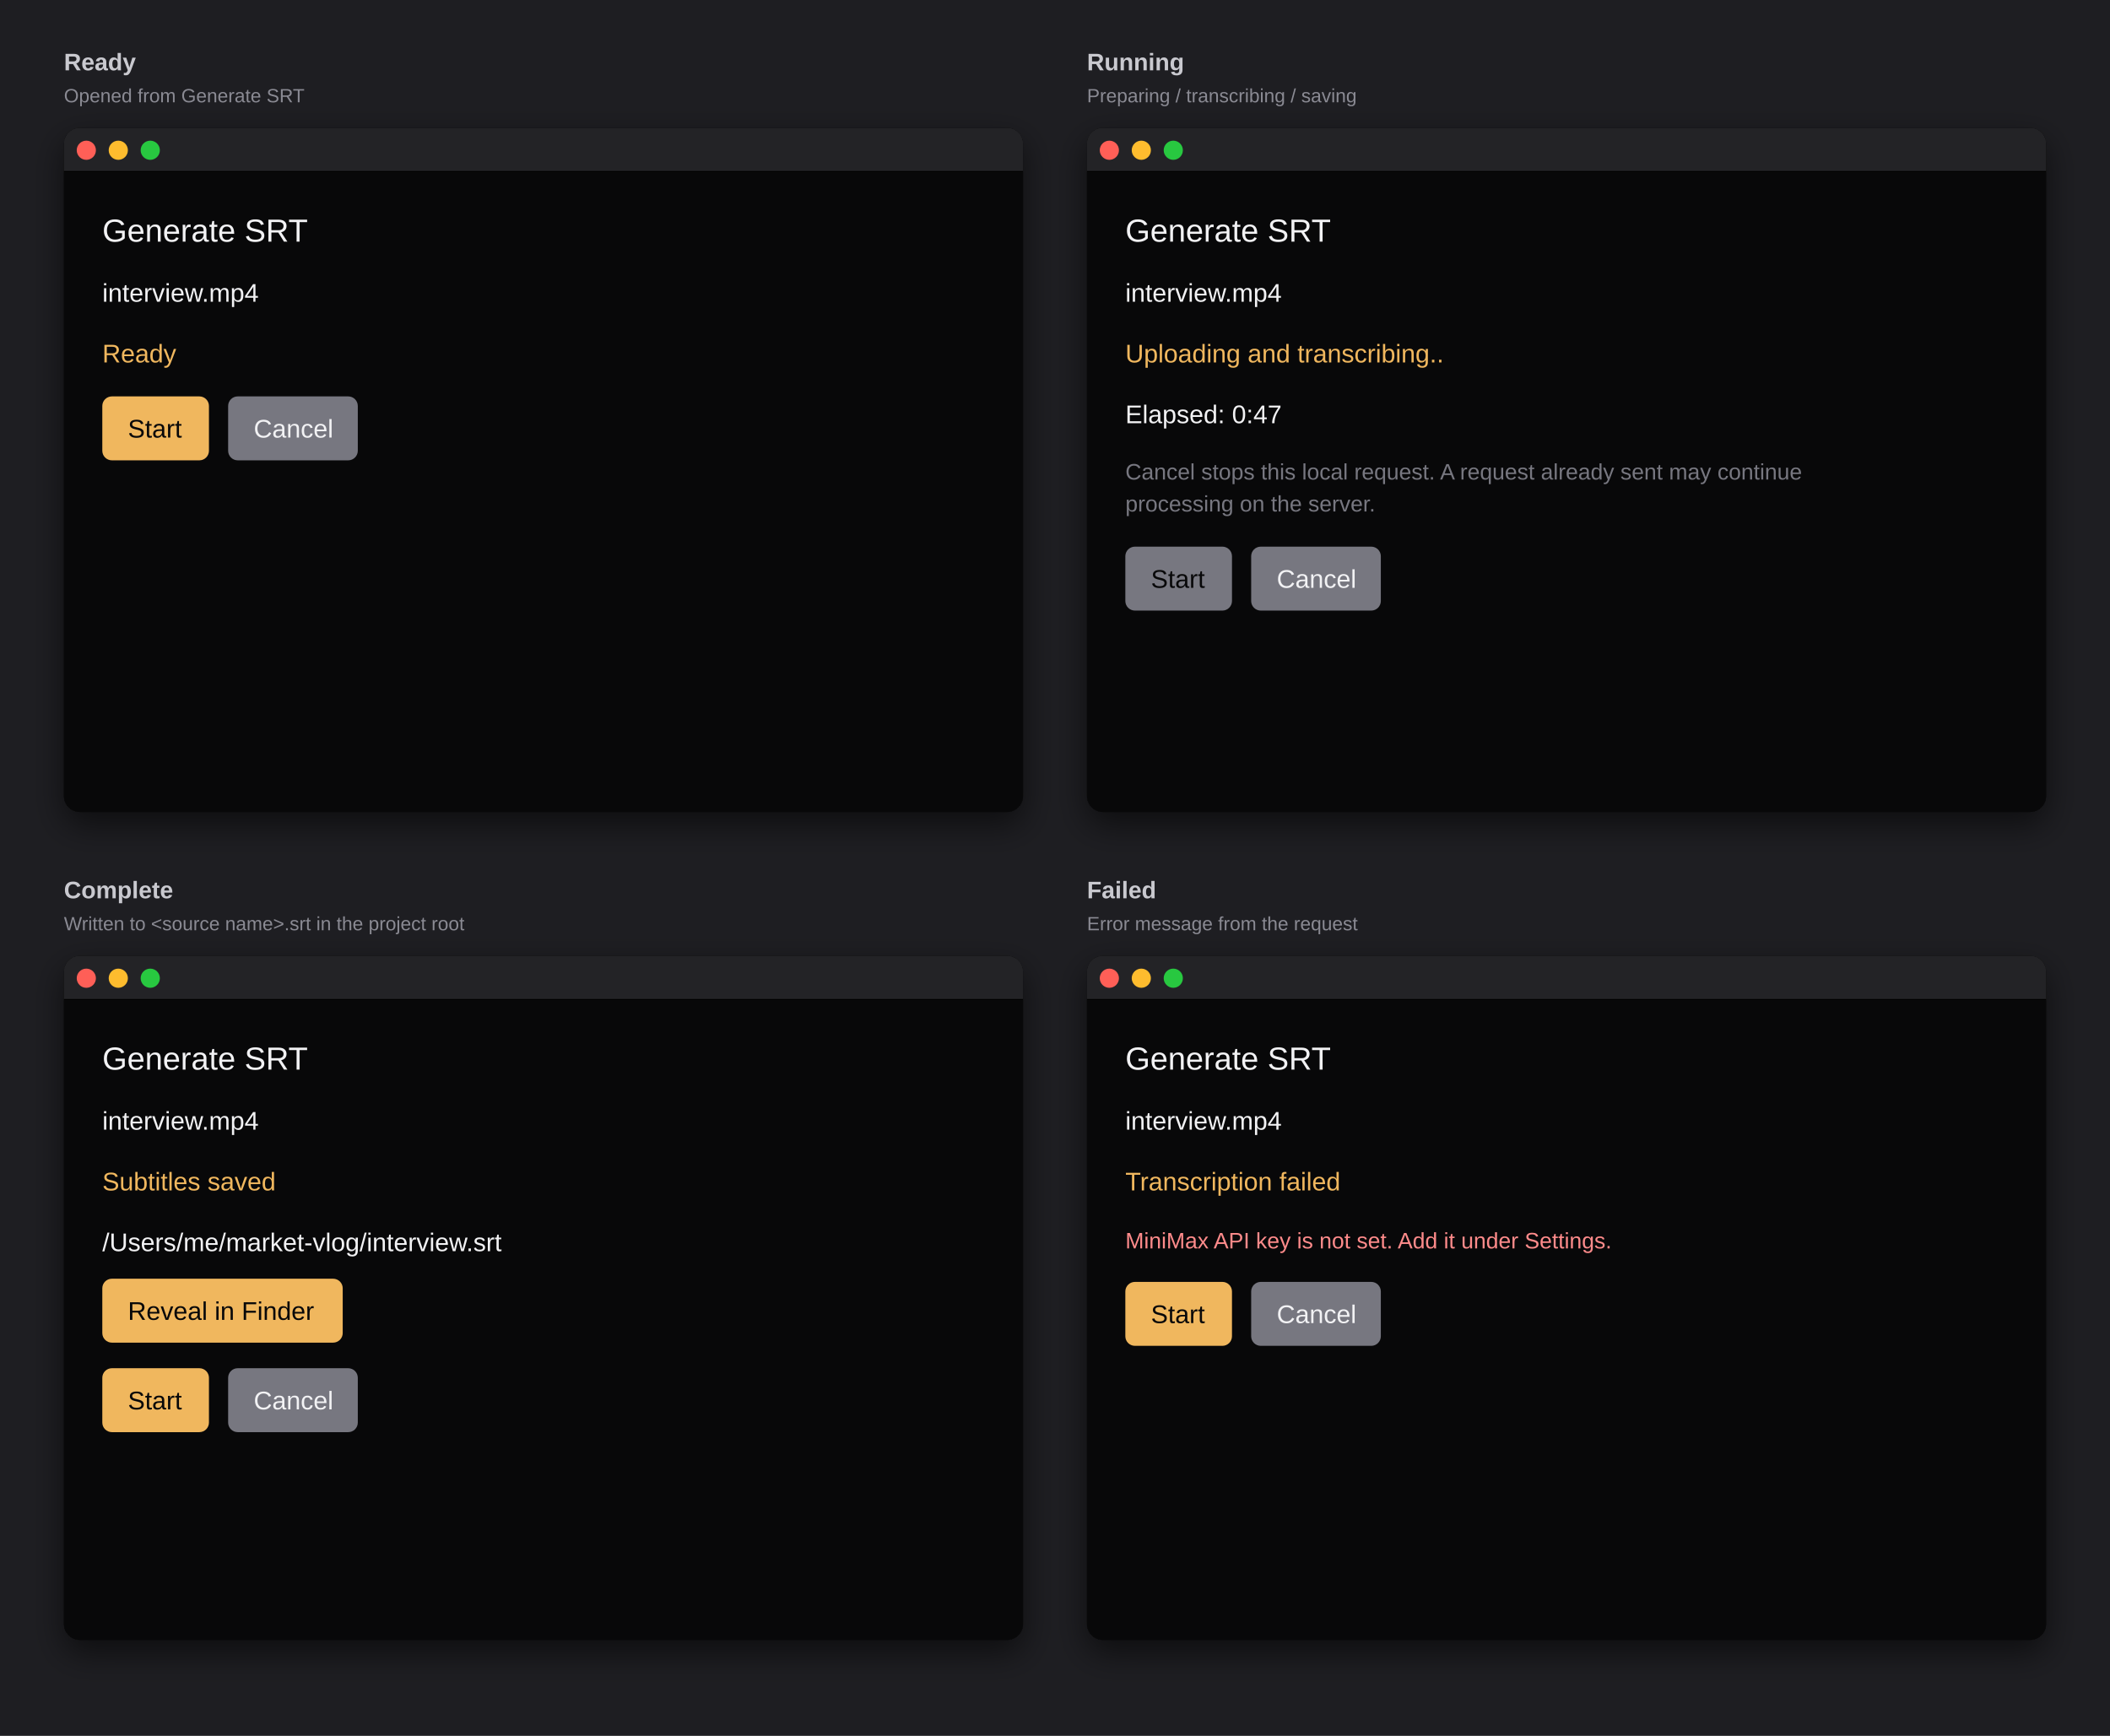
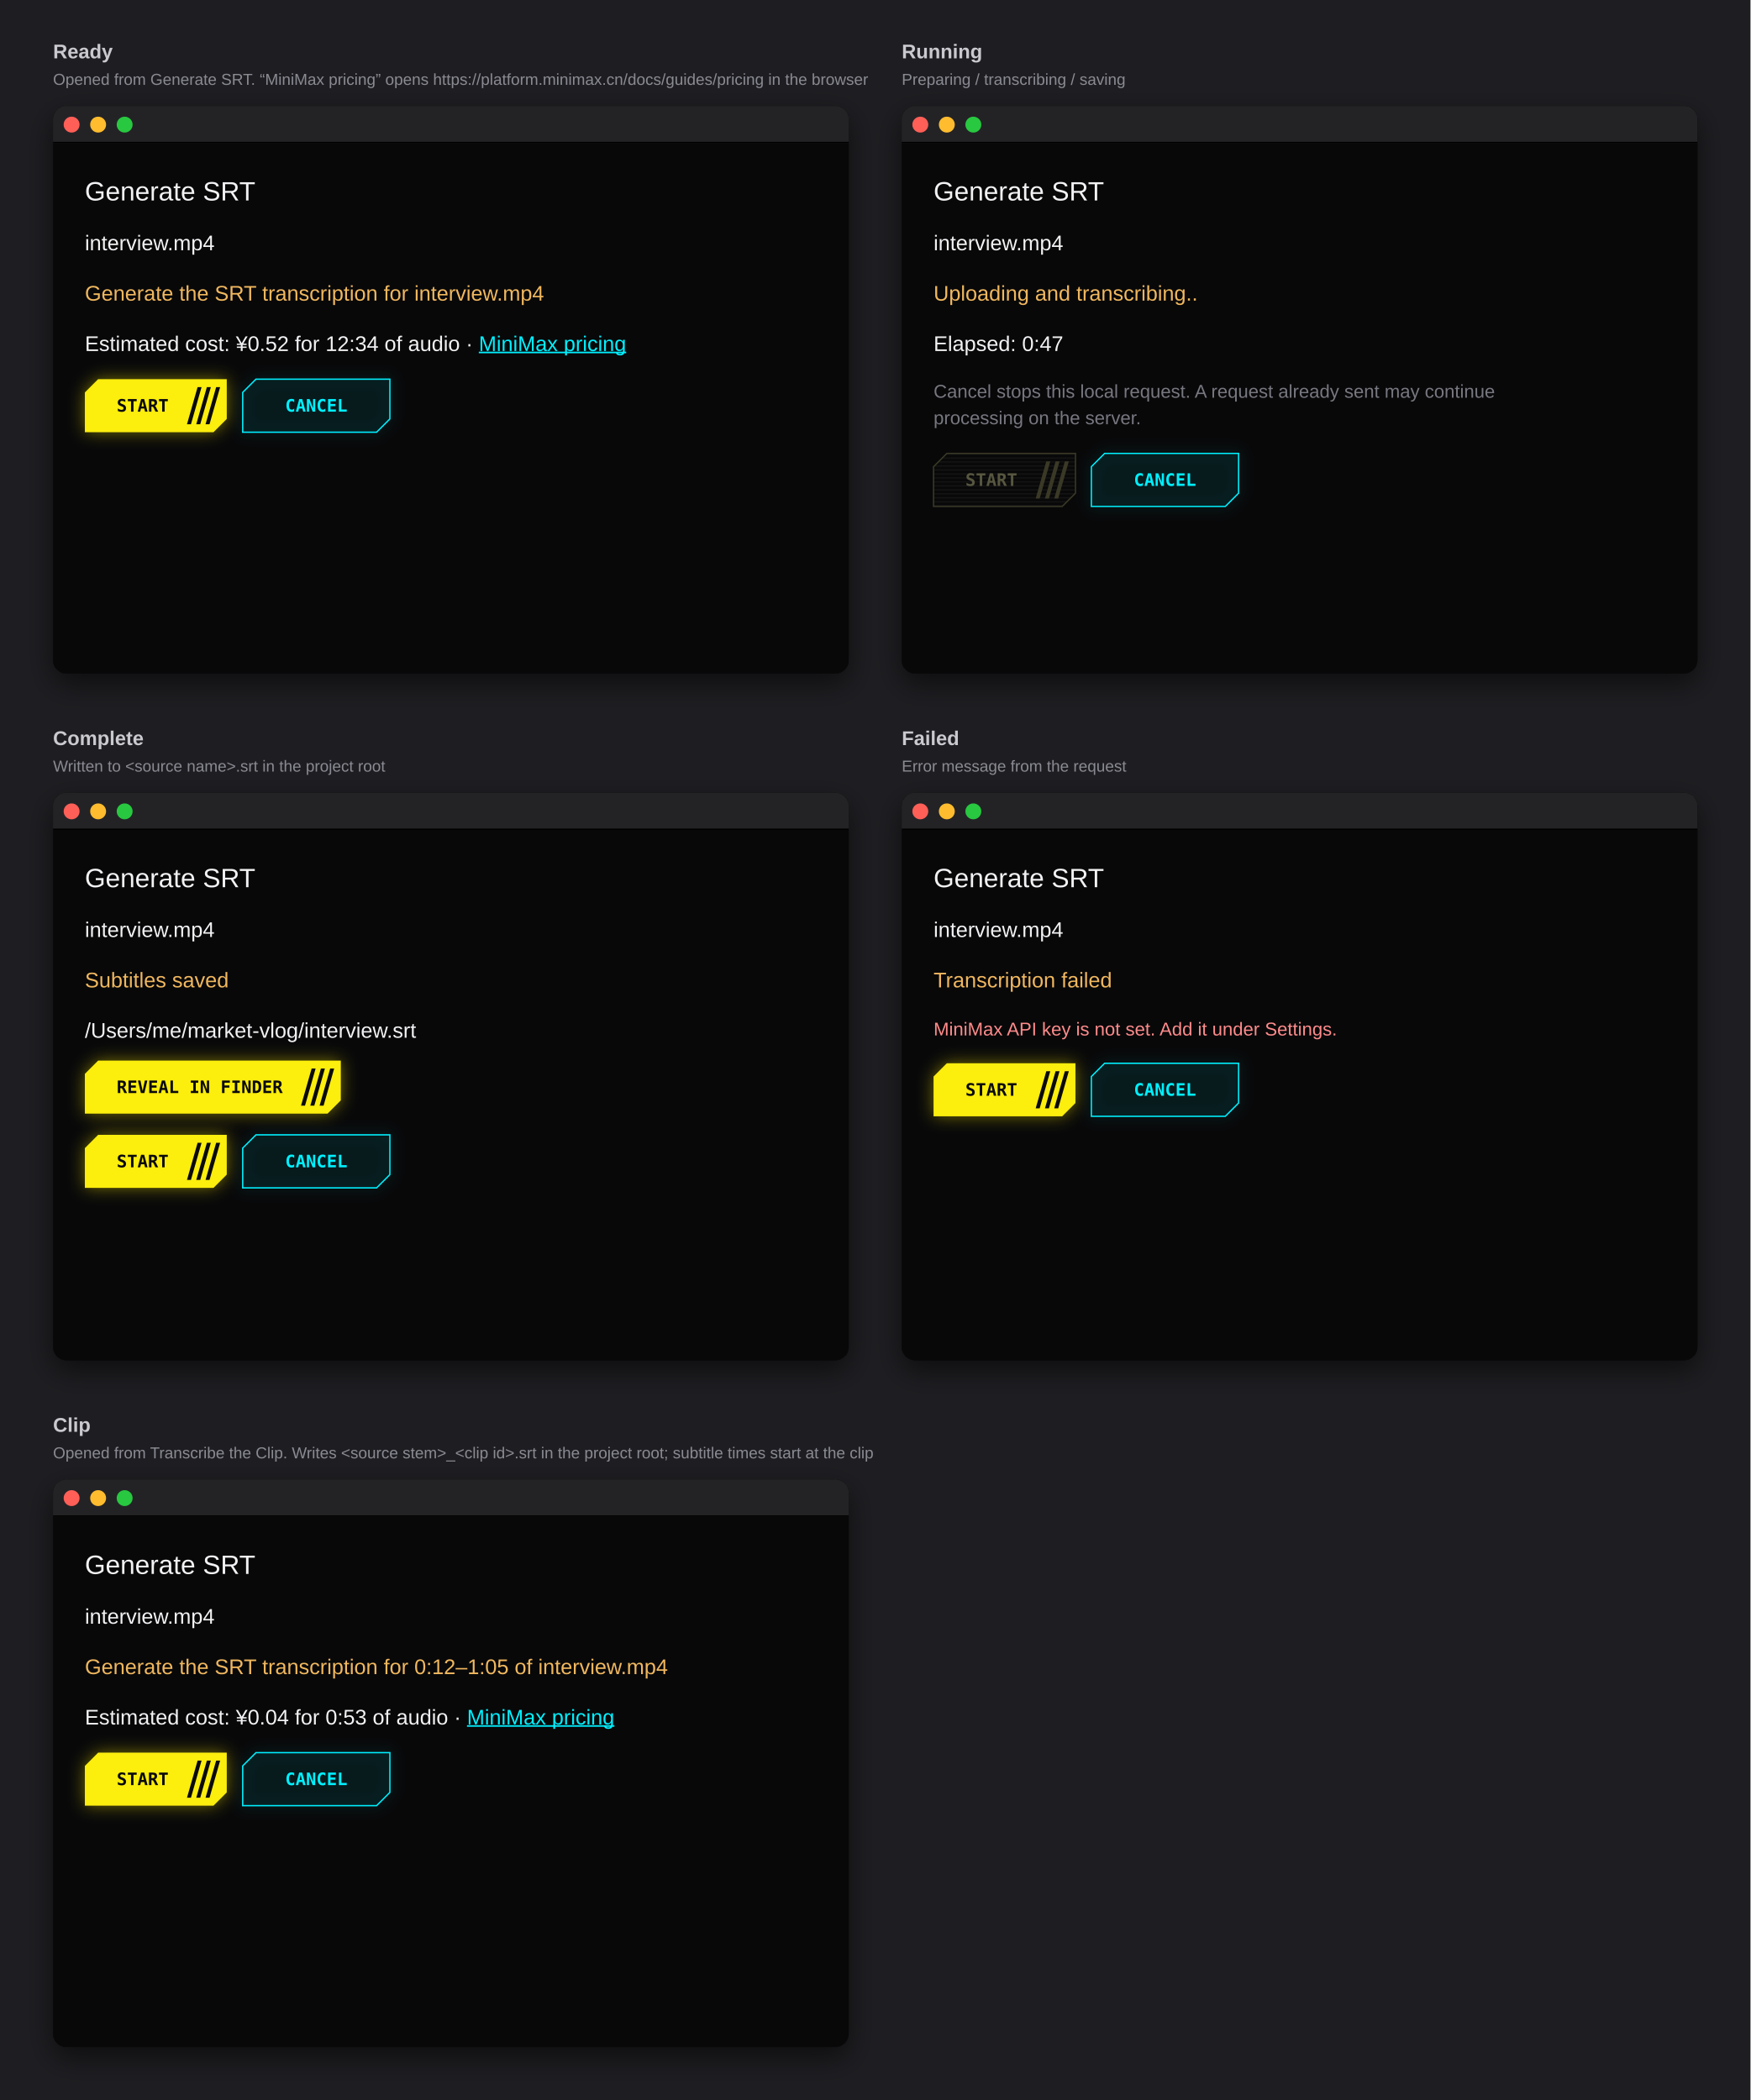
- <svg xmlns="http://www.w3.org/2000/svg" width="1320" height="1086" viewBox="0 0 1320 1086">
+ <svg xmlns="http://www.w3.org/2000/svg" width="1320" height="1584" viewBox="0 0 1320 1584">
  <style>.s{font-family:-apple-system,BlinkMacSystemFont,"SF Pro Text","Helvetica Neue",Arial,sans-serif}.m{font-family:"SF Mono",Menlo,Monaco,Consolas,monospace}</style>
  <defs>
    <filter id="shadow" x="-20%" y="-20%" width="140%" height="160%">
      <feDropShadow dx="0" dy="8" stdDeviation="10" flood-color="#000" flood-opacity="0.55" />
    </filter>
    <linearGradient id="sky" x1="0" y1="0" x2="0" y2="1">
      <stop offset="0" stop-color="#1b2745" />
      <stop offset="0.55" stop-color="#7a4a62" />
      <stop offset="1" stop-color="#e2905c" />
    </linearGradient>
    <radialGradient id="sun">
      <stop offset="0" stop-color="#ffe2a8" />
      <stop offset="0.45" stop-color="#ffc77a" stop-opacity="0.9" />
      <stop offset="1" stop-color="#ffb066" stop-opacity="0" />
    </radialGradient>
    <linearGradient id="street" x1="0" y1="0" x2="1" y2="1">
      <stop offset="0" stop-color="#3a4256" />
      <stop offset="0.6" stop-color="#8a5a4c" />
      <stop offset="1" stop-color="#d48a56" />
    </linearGradient>
    <clipPath id="c1">
      <rect x="40" y="80" width="600" height="428" rx="10" />
    </clipPath>
    <clipPath id="c2">
      <rect x="680" y="80" width="600" height="428" rx="10" />
    </clipPath>
    <clipPath id="c3">
      <rect x="40" y="598" width="600" height="428" rx="10" />
    </clipPath>
+     <clipPath id="c5">
+       <rect x="40" y="1116" width="600" height="428" rx="10" />
+     </clipPath>
    <clipPath id="c4">
      <rect x="680" y="598" width="600" height="428" rx="10" />
    </clipPath>
+     <pattern id="dScanDim" width="4" height="3" patternUnits="userSpaceOnUse">
+       <rect width="4" height="1" fill="#ffffff" fill-opacity="0.05" />
+     </pattern>
+     <filter id="dGlowY" x="-30%" y="-80%" width="160%" height="260%">
+       <feDropShadow dx="0" dy="0" stdDeviation="6" flood-color="#fcee0a" flood-opacity="0.45" />
+     </filter>
+     <filter id="dGlowC" x="-30%" y="-80%" width="160%" height="260%">
+       <feDropShadow dx="0" dy="0" stdDeviation="5" flood-color="#00f0ff" flood-opacity="0.35" />
+     </filter>
  </defs>
-   <rect x="0" y="0" width="1320" height="1086" fill="#1e1e22" />
+   <rect x="0" y="0" width="1320" height="1584" fill="#1e1e22" />
  <text class="s" x="40" y="44" font-size="15" fill="#c9c9cf" font-weight="600">Ready</text>
-   <text class="s" x="40" y="64" font-size="12" fill="#8a8a93">Opened from Generate SRT</text>
+   <text class="s" x="40" y="64" font-size="12" fill="#8a8a93">Opened from Generate SRT. “MiniMax pricing” opens https://platform.minimax.cn/docs/guides/pricing in the browser</text>
  <rect x="40" y="80" width="600" height="428" rx="10" fill="#080809" filter="url(#shadow)" />
  <g clip-path="url(#c1)">
    <rect x="40" y="80" width="600" height="28" fill="#232326" />
    <rect x="40" y="107" width="600" height="1" fill="#000000" />
    <circle cx="54" cy="94" r="6" fill="#ff5f57" />
    <circle cx="74" cy="94" r="6" fill="#febc2e" />
    <circle cx="94" cy="94" r="6" fill="#28c840" />
    <rect x="40" y="108" width="600" height="400" fill="#080809" />
    <text class="s" x="64" y="151.2" font-size="20" fill="#f2f2f4">Generate SRT</text>
    <text class="s" x="64" y="188.76" font-size="16" fill="#f2f2f4">interview.mp4</text>
-     <text class="s" x="64" y="226.76" font-size="16" fill="#f0b75e">Ready</text>
-     <rect x="64" y="248" width="66.72" height="40" rx="6" fill="#f0b75e" />
-     <text class="s" x="80" y="273.76" font-size="16" fill="#080809">Start</text>
-     <rect x="142.72" y="248" width="81.12" height="40" rx="6" fill="#777780" />
-     <text class="s" x="158.72" y="273.76" font-size="16" fill="#f2f2f4">Cancel</text>
+     <text class="s" x="64" y="226.76" font-size="16" fill="#f0b75e">Generate the SRT transcription for interview.mp4</text>
+     <text class="s" x="64" y="264.76" font-size="16" fill="#f2f2f4">Estimated cost: ¥0.52 for 12:34 of audio · <tspan fill="#00f0ff" text-decoration="underline">MiniMax pricing</tspan>
+     </text>
+     <polygon points="74,286 171,286 171,316 161,326 64,326 64,296" fill="#fcee0a" filter="url(#dGlowY)" />
+     <path d="M141 320 L149 292 H152 L144 320Z M148 320 L156 292 H159 L151 320Z M155 320 L163 292 H166 L158 320Z" fill="#0a0a0b" />
+     <text class="m" x="88" y="310.5" font-size="13" font-weight="800" fill="#0a0a0b">START</text>
+     <polygon points="193,286 294,286 294,316 284,326 183,326 183,296" fill="#00f0ff" fill-opacity="0.06" stroke="#00f0ff" filter="url(#dGlowC)" />
+     <text class="m" x="238.5" y="310.5" font-size="13" font-weight="800" fill="#00f0ff" text-anchor="middle">CANCEL</text>
+   </g>
+   <text class="s" x="40" y="1080" font-size="15" fill="#c9c9cf" font-weight="600">Clip</text>
+   <text class="s" x="40" y="1100" font-size="12" fill="#8a8a93">Opened from Transcribe the Clip. Writes &lt;source stem&gt;_&lt;clip id&gt;.srt in the project root; subtitle times start at the clip</text>
+   <rect x="40" y="1116" width="600" height="428" rx="10" fill="#080809" filter="url(#shadow)" />
+   <g clip-path="url(#c5)">
+     <rect x="40" y="1116" width="600" height="28" fill="#232326" />
+     <rect x="40" y="1143" width="600" height="1" fill="#000000" />
+     <circle cx="54" cy="1130" r="6" fill="#ff5f57" />
+     <circle cx="74" cy="1130" r="6" fill="#febc2e" />
+     <circle cx="94" cy="1130" r="6" fill="#28c840" />
+     <rect x="40" y="1144" width="600" height="400" fill="#080809" />
+     <text class="s" x="64" y="1187.2" font-size="20" fill="#f2f2f4">Generate SRT</text>
+     <text class="s" x="64" y="1224.76" font-size="16" fill="#f2f2f4">interview.mp4</text>
+     <text class="s" x="64" y="1262.76" font-size="16" fill="#f0b75e">Generate the SRT transcription for 0:12–1:05 of interview.mp4</text>
+     <text class="s" x="64" y="1300.76" font-size="16" fill="#f2f2f4">Estimated cost: ¥0.04 for 0:53 of audio · <tspan fill="#00f0ff" text-decoration="underline">MiniMax pricing</tspan>
+     </text>
+     <polygon points="74,1322 171,1322 171,1352 161,1362 64,1362 64,1332" fill="#fcee0a" filter="url(#dGlowY)" />
+     <path d="M141 1356 L149 1328 H152 L144 1356Z M148 1356 L156 1328 H159 L151 1356Z M155 1356 L163 1328 H166 L158 1356Z" fill="#0a0a0b" />
+     <text class="m" x="88" y="1346.5" font-size="13" font-weight="800" fill="#0a0a0b">START</text>
+     <polygon points="193,1322 294,1322 294,1352 284,1362 183,1362 183,1332" fill="#00f0ff" fill-opacity="0.06" stroke="#00f0ff" filter="url(#dGlowC)" />
+     <text class="m" x="238.5" y="1346.5" font-size="13" font-weight="800" fill="#00f0ff" text-anchor="middle">CANCEL</text>
  </g>
  <text class="s" x="680" y="44" font-size="15" fill="#c9c9cf" font-weight="600">Running</text>
  <text class="s" x="680" y="64" font-size="12" fill="#8a8a93">Preparing / transcribing / saving</text>
  <rect x="680" y="80" width="600" height="428" rx="10" fill="#080809" filter="url(#shadow)" />
  <g clip-path="url(#c2)">
    <rect x="680" y="80" width="600" height="28" fill="#232326" />
    <rect x="680" y="107" width="600" height="1" fill="#000000" />
    <circle cx="694" cy="94" r="6" fill="#ff5f57" />
    <circle cx="714" cy="94" r="6" fill="#febc2e" />
    <circle cx="734" cy="94" r="6" fill="#28c840" />
    <rect x="680" y="108" width="600" height="400" fill="#080809" />
    <text class="s" x="704" y="151.2" font-size="20" fill="#f2f2f4">Generate SRT</text>
    <text class="s" x="704" y="188.76" font-size="16" fill="#f2f2f4">interview.mp4</text>
    <text class="s" x="704" y="226.76" font-size="16" fill="#f0b75e">Uploading and transcribing..</text>
    <text class="s" x="704" y="264.76" font-size="16" fill="#f2f2f4">Elapsed: 0:47</text>
    <text class="s" x="704" y="300" font-size="14" fill="#777780">Cancel stops this local request. A request already sent may continue</text>
    <text class="s" x="704" y="320" font-size="14" fill="#777780">processing on the server.</text>
-     <rect x="704" y="342" width="66.72" height="40" rx="6" fill="#777780" />
-     <text class="s" x="720" y="367.76" font-size="16" fill="#080809">Start</text>
-     <rect x="782.72" y="342" width="81.12" height="40" rx="6" fill="#777780" />
-     <text class="s" x="798.72" y="367.76" font-size="16" fill="#f2f2f4">Cancel</text>
+     <polygon points="714,342 811,342 811,372 801,382 704,382 704,352" fill="url(#dScanDim)" stroke="#3a3926" />
+     <path d="M781 376 L789 348 H792 L784 376Z M788 376 L796 348 H799 L791 376Z M795 376 L803 348 H806 L798 376Z" fill="#3a3926" />
+     <text class="m" x="728" y="366.5" font-size="13" font-weight="800" fill="#57563f">START</text>
+     <polygon points="833,342 934,342 934,372 924,382 823,382 823,352" fill="#00f0ff" fill-opacity="0.06" stroke="#00f0ff" filter="url(#dGlowC)" />
+     <text class="m" x="878.5" y="366.5" font-size="13" font-weight="800" fill="#00f0ff" text-anchor="middle">CANCEL</text>
  </g>
  <text class="s" x="40" y="562" font-size="15" fill="#c9c9cf" font-weight="600">Complete</text>
  <text class="s" x="40" y="582" font-size="12" fill="#8a8a93">Written to &lt;source name&gt;.srt in the project root</text>
  <rect x="40" y="598" width="600" height="428" rx="10" fill="#080809" filter="url(#shadow)" />
  <g clip-path="url(#c3)">
    <rect x="40" y="598" width="600" height="28" fill="#232326" />
    <rect x="40" y="625" width="600" height="1" fill="#000000" />
    <circle cx="54" cy="612" r="6" fill="#ff5f57" />
    <circle cx="74" cy="612" r="6" fill="#febc2e" />
    <circle cx="94" cy="612" r="6" fill="#28c840" />
    <rect x="40" y="626" width="600" height="400" fill="#080809" />
    <text class="s" x="64" y="669.2" font-size="20" fill="#f2f2f4">Generate SRT</text>
    <text class="s" x="64" y="706.76" font-size="16" fill="#f2f2f4">interview.mp4</text>
    <text class="s" x="64" y="744.76" font-size="16" fill="#f0b75e">Subtitles saved</text>
    <text class="s" x="64" y="782.76" font-size="16" fill="#f2f2f4">/Users/me/market-vlog/interview.srt</text>
-     <rect x="64" y="800" width="150.4" height="40" rx="6" fill="#f0b75e" />
-     <text class="s" x="80" y="825.76" font-size="16" fill="#080809">Reveal in Finder</text>
-     <rect x="64" y="856" width="66.72" height="40" rx="6" fill="#f0b75e" />
-     <text class="s" x="80" y="881.76" font-size="16" fill="#080809">Start</text>
-     <rect x="142.72" y="856" width="81.12" height="40" rx="6" fill="#777780" />
-     <text class="s" x="158.72" y="881.76" font-size="16" fill="#f2f2f4">Cancel</text>
+     <polygon points="74,800 257,800 257,830 247,840 64,840 64,810" fill="#fcee0a" filter="url(#dGlowY)" />
+     <path d="M227 834 L235 806 H238 L230 834Z M234 834 L242 806 H245 L237 834Z M241 834 L249 806 H252 L244 834Z" fill="#0a0a0b" />
+     <text class="m" x="88" y="824.5" font-size="13" font-weight="800" fill="#0a0a0b">REVEAL IN FINDER</text>
+     <polygon points="74,856 171,856 171,886 161,896 64,896 64,866" fill="#fcee0a" filter="url(#dGlowY)" />
+     <path d="M141 890 L149 862 H152 L144 890Z M148 890 L156 862 H159 L151 890Z M155 890 L163 862 H166 L158 890Z" fill="#0a0a0b" />
+     <text class="m" x="88" y="880.5" font-size="13" font-weight="800" fill="#0a0a0b">START</text>
+     <polygon points="193,856 294,856 294,886 284,896 183,896 183,866" fill="#00f0ff" fill-opacity="0.06" stroke="#00f0ff" filter="url(#dGlowC)" />
+     <text class="m" x="238.5" y="880.5" font-size="13" font-weight="800" fill="#00f0ff" text-anchor="middle">CANCEL</text>
  </g>
  <text class="s" x="680" y="562" font-size="15" fill="#c9c9cf" font-weight="600">Failed</text>
  <text class="s" x="680" y="582" font-size="12" fill="#8a8a93">Error message from the request</text>
  <rect x="680" y="598" width="600" height="428" rx="10" fill="#080809" filter="url(#shadow)" />
  <g clip-path="url(#c4)">
    <rect x="680" y="598" width="600" height="28" fill="#232326" />
    <rect x="680" y="625" width="600" height="1" fill="#000000" />
    <circle cx="694" cy="612" r="6" fill="#ff5f57" />
    <circle cx="714" cy="612" r="6" fill="#febc2e" />
    <circle cx="734" cy="612" r="6" fill="#28c840" />
    <rect x="680" y="626" width="600" height="400" fill="#080809" />
    <text class="s" x="704" y="669.2" font-size="20" fill="#f2f2f4">Generate SRT</text>
    <text class="s" x="704" y="706.76" font-size="16" fill="#f2f2f4">interview.mp4</text>
    <text class="s" x="704" y="744.76" font-size="16" fill="#f0b75e">Transcription failed</text>
    <text class="s" x="704" y="781.04" font-size="14" fill="#ff8b8b">MiniMax API key is not set. Add it under Settings.</text>
-     <rect x="704" y="802" width="66.72" height="40" rx="6" fill="#f0b75e" />
-     <text class="s" x="720" y="827.76" font-size="16" fill="#080809">Start</text>
-     <rect x="782.72" y="802" width="81.12" height="40" rx="6" fill="#777780" />
-     <text class="s" x="798.72" y="827.76" font-size="16" fill="#f2f2f4">Cancel</text>
+     <polygon points="714,802 811,802 811,832 801,842 704,842 704,812" fill="#fcee0a" filter="url(#dGlowY)" />
+     <path d="M781 836 L789 808 H792 L784 836Z M788 836 L796 808 H799 L791 836Z M795 836 L803 808 H806 L798 836Z" fill="#0a0a0b" />
+     <text class="m" x="728" y="826.5" font-size="13" font-weight="800" fill="#0a0a0b">START</text>
+     <polygon points="833,802 934,802 934,832 924,842 823,842 823,812" fill="#00f0ff" fill-opacity="0.06" stroke="#00f0ff" filter="url(#dGlowC)" />
+     <text class="m" x="878.5" y="826.5" font-size="13" font-weight="800" fill="#00f0ff" text-anchor="middle">CANCEL</text>
  </g>
</svg>
